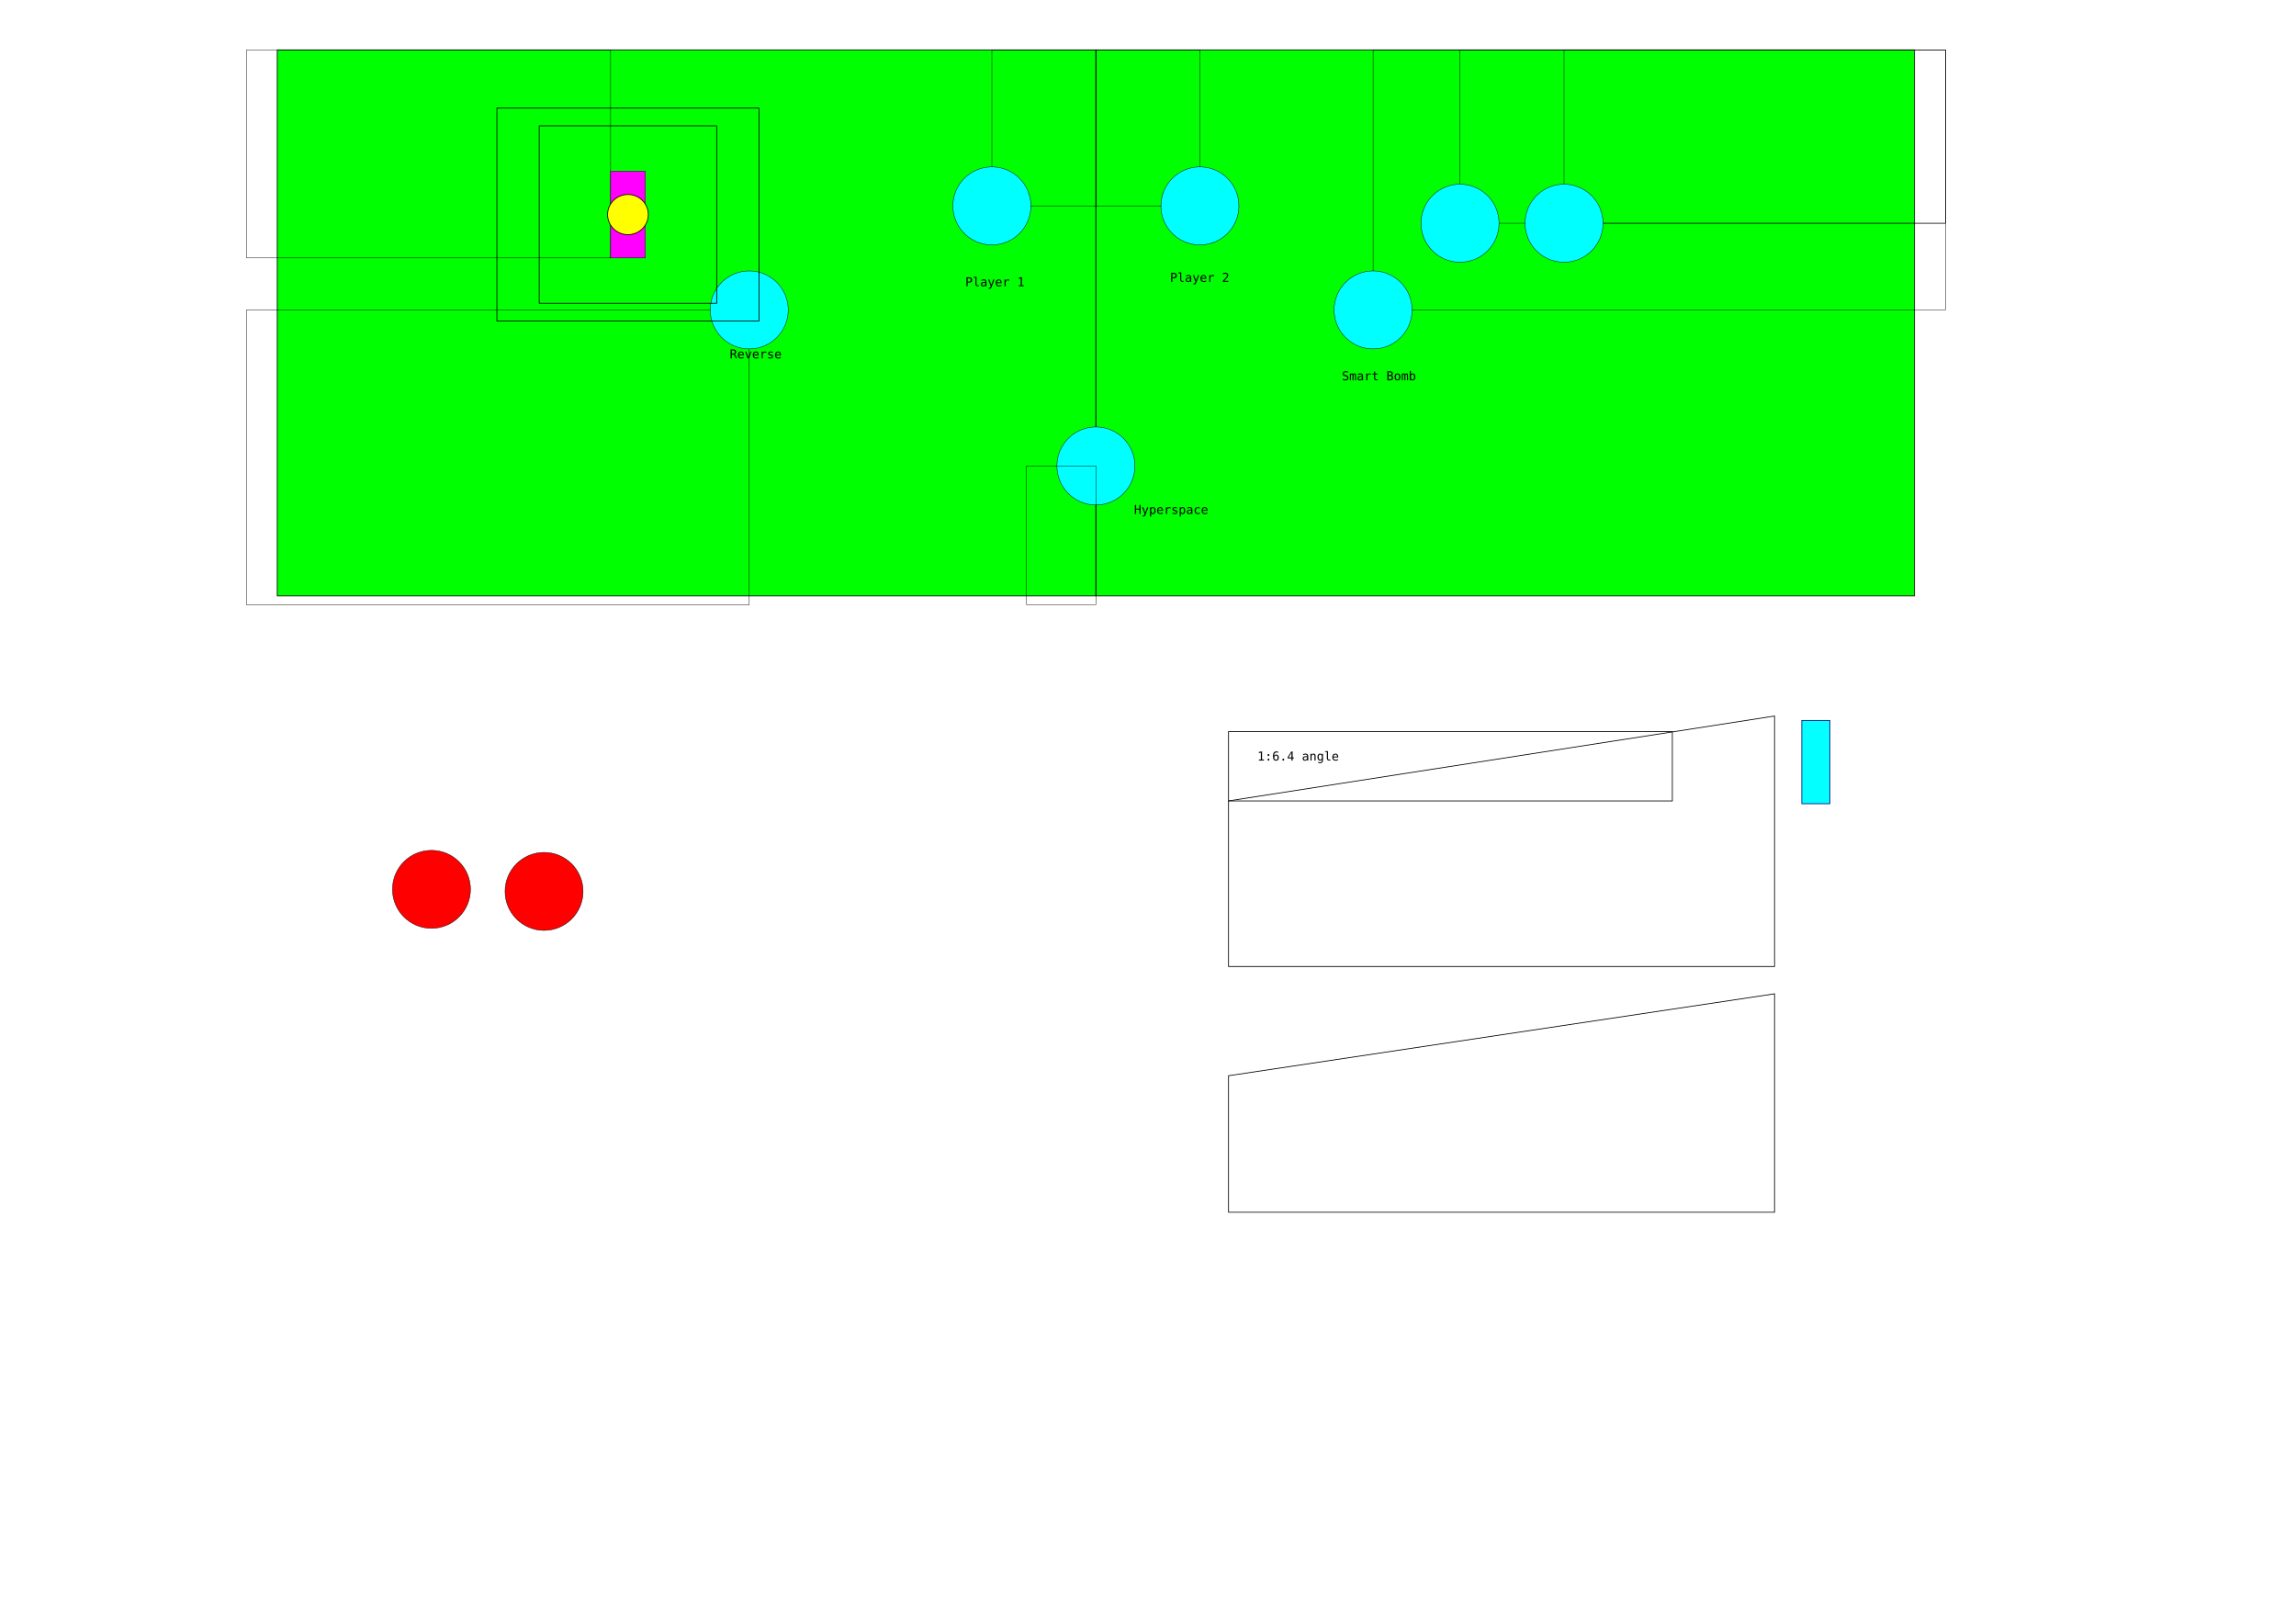
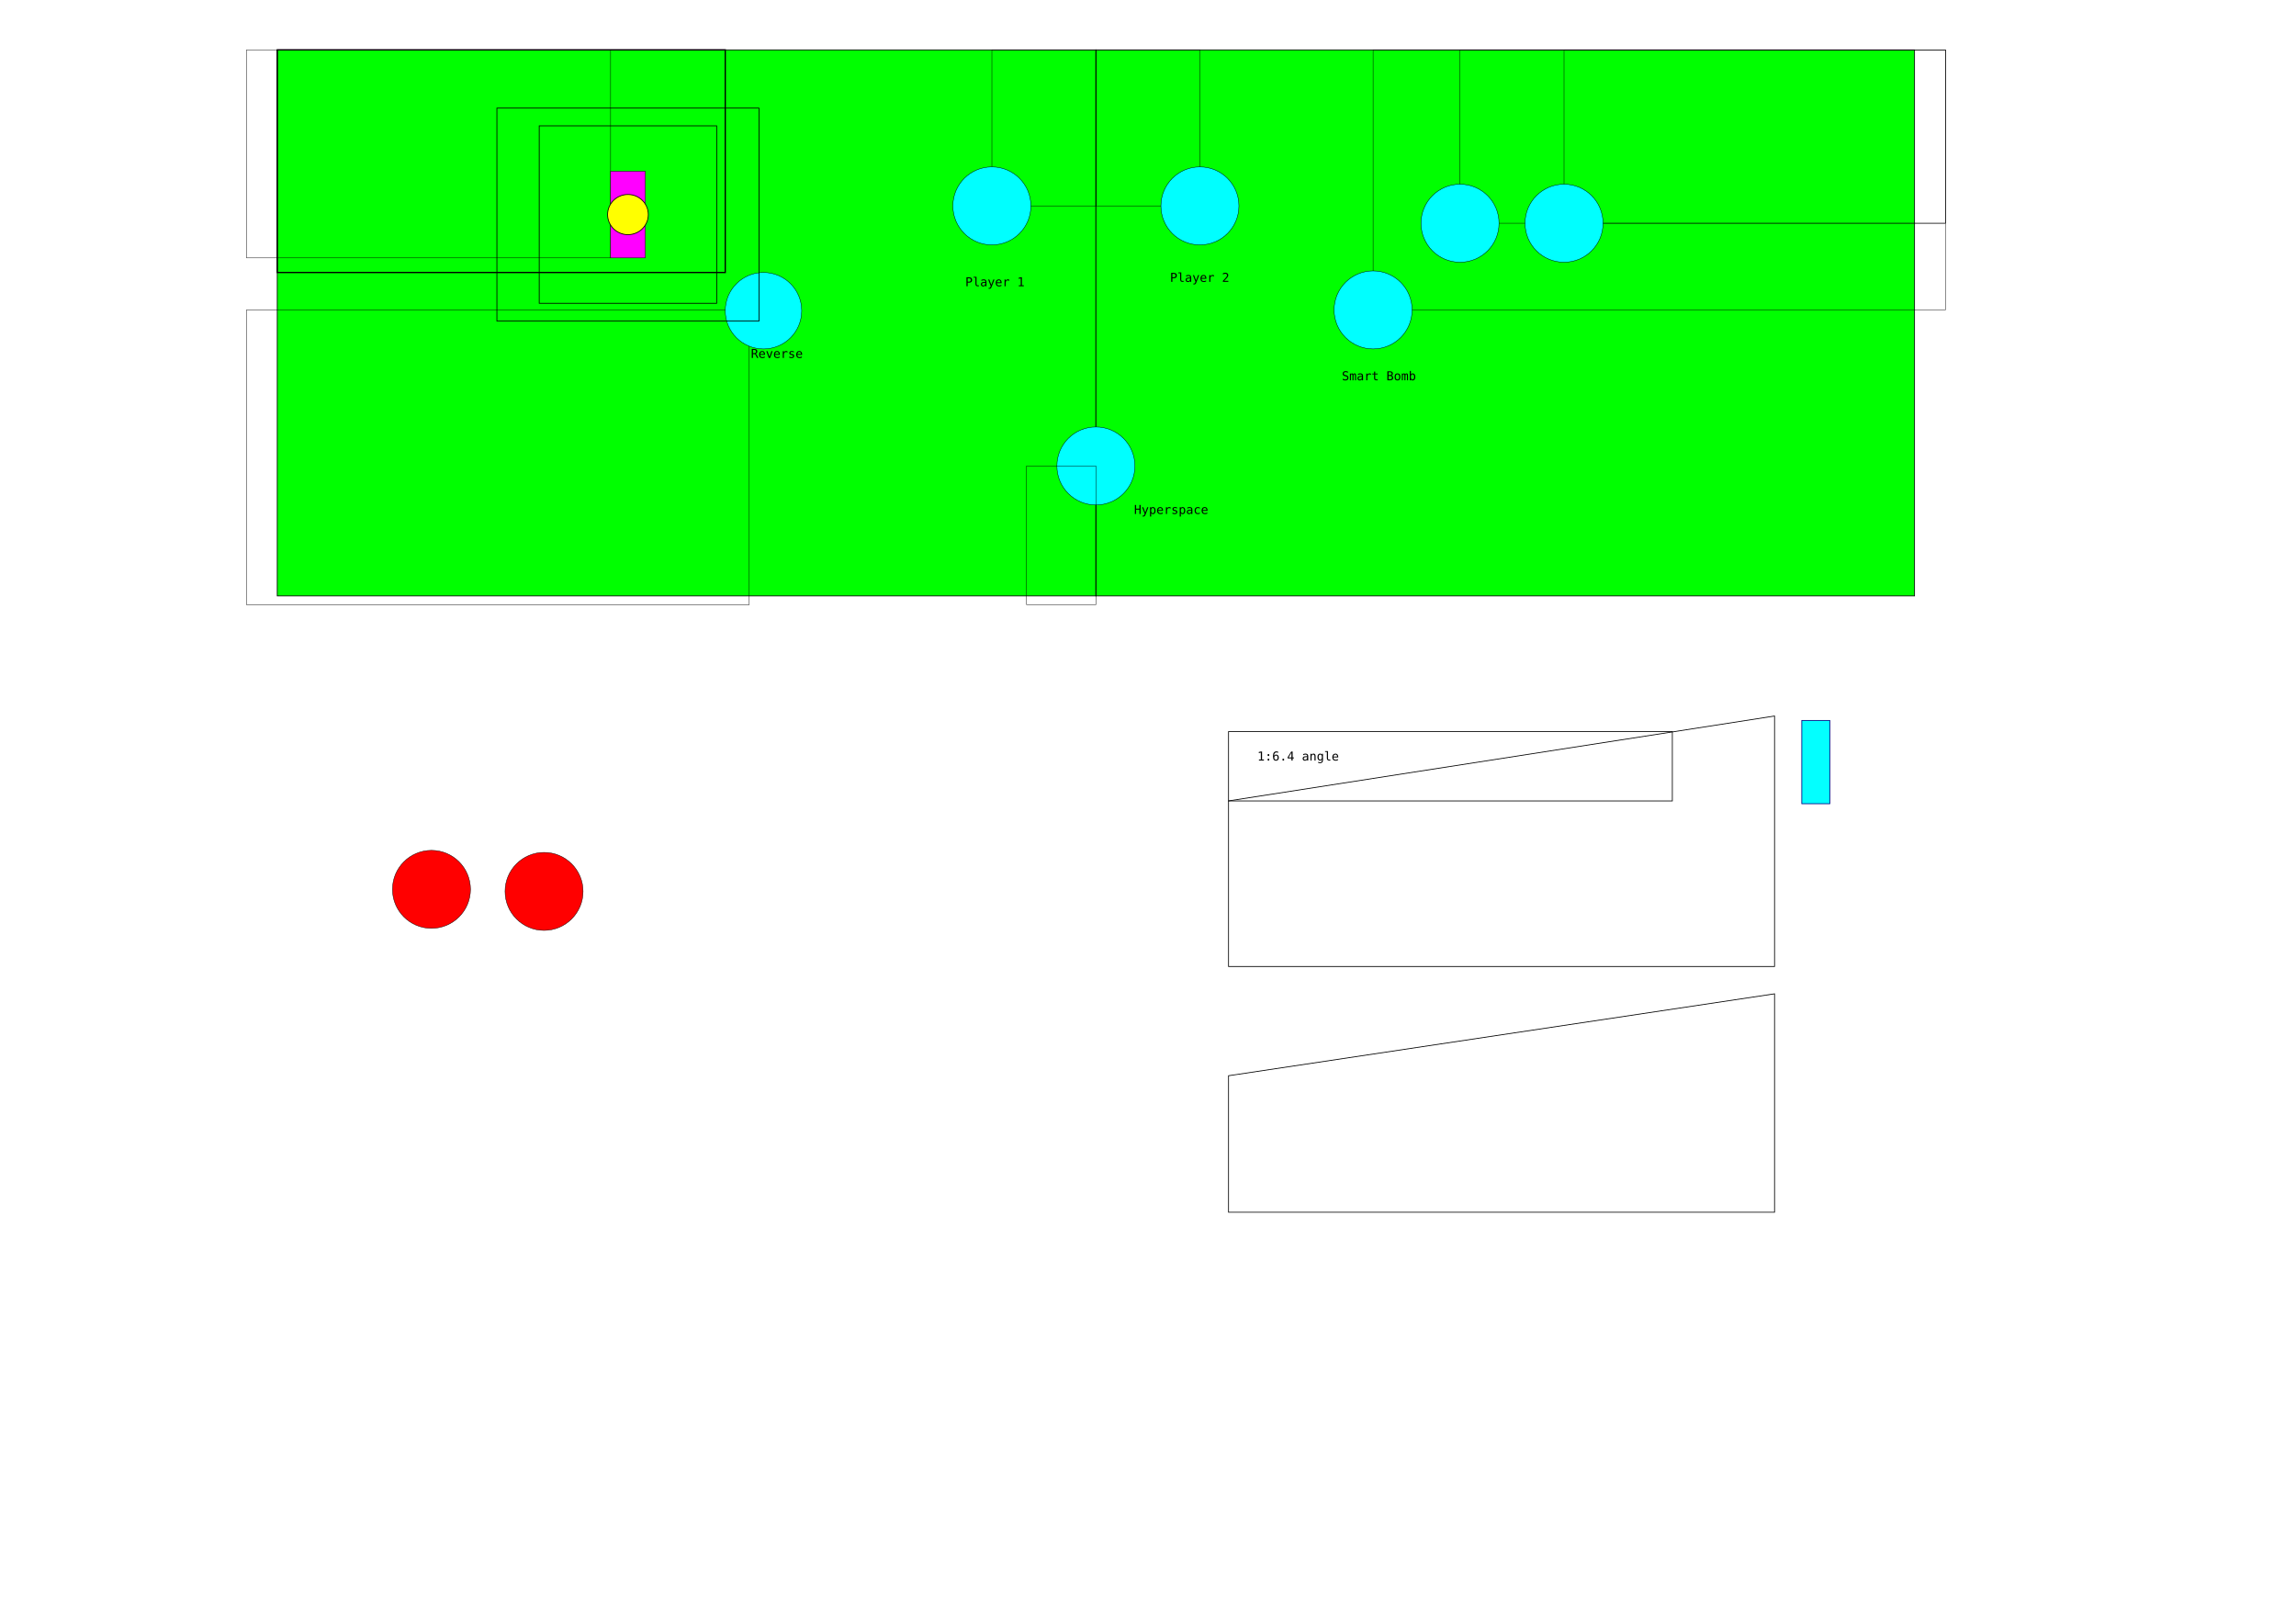
<svg xmlns="http://www.w3.org/2000/svg" width="2979.921" height="2104.724" id="svg2" version="1.1">
  <defs id="defs4" />
  <g id="layer1" transform="translate(0,1052.363)">
    <rect style="fill:#00ff00;stroke:#000000;stroke-width:1" id="rect3032" width="1062.492" height="708.661" x="359.853" y="-987.639" />
    <rect y="-987.639" x="1422.345" height="708.661" width="1062.492" id="rect3034" style="fill:#00ff00;stroke:#000000;stroke-width:1" />
    <path style="fill:#ff0000;stroke:#000000;stroke-width:0.427;stroke-miterlimit:4;stroke-opacity:1;stroke-dasharray:none" id="path3756" d="m 320,1104.724 c 0,22.091 -17.909,40 -40,40 -22.091,0 -40,-17.909 -40,-40 0,-22.091 17.909,-40 40,-40 22.091,0 40,17.909 40,40 z" transform="matrix(1.265615,0,0,1.265621,205.6277,-1296.347)" />
    <path transform="matrix(1.265615,0,0,1.265621,351.7645,-1293.67)" d="m 320,1104.724 c 0,22.091 -17.909,40 -40,40 -22.091,0 -40,-17.909 -40,-40 0,-22.091 17.909,-40 40,-40 22.091,0 40,17.909 40,40 z" id="path3758" style="fill:#ff0000;stroke:#000000;stroke-width:0.427;stroke-miterlimit:4;stroke-opacity:1;stroke-dasharray:none" />
    <rect style="fill:none;stroke:#000000;stroke-width:0.54;stroke-miterlimit:4;stroke-opacity:1;stroke-dasharray:none" id="rect2992" width="472.5" height="269.995" x="320" y="-987.639" />
-     <rect y="-987.639" x="1782.113" height="337.494" width="742.809" id="rect2996" style="fill:none;stroke:#000000;stroke-width:0.54;stroke-miterlimit:4;stroke-opacity:1;stroke-dasharray:none" />
+     <rect y="-987.639" x="1782.113" height="337.494" width="742.809" id="orig-smart" style="fill:none;stroke:#000000;stroke-width:0.54;stroke-miterlimit:4;stroke-opacity:1;stroke-dasharray:none" />
    <rect style="fill:none;stroke:#000000;stroke-width:0.54;stroke-miterlimit:4;stroke-opacity:1;stroke-dasharray:none" id="rect2998" width="630" height="224.995" x="1894.922" y="-987.639" />
    <rect y="-987.639" x="2029.922" height="224.995" width="495" id="rect3000" style="fill:none;stroke:#000000;stroke-width:0.54;stroke-miterlimit:4;stroke-opacity:1;stroke-dasharray:none" />
-     <rect style="fill:none;stroke:#000000;stroke-width:0.54;stroke-miterlimit:4;stroke-opacity:1;stroke-dasharray:none" id="rect3012" width="382.5" height="652.494" x="-650.139" y="-972.416" transform="matrix(0,1,-1,0,0,0)" />
+     <rect style="fill:none;stroke:#000000;stroke-width:0.54;stroke-miterlimit:4;stroke-opacity:1;stroke-dasharray:none" id="orig-reverse" width="382.5" height="652.494" x="-650.139" y="-972.416" transform="matrix(0,1,-1,0,0,0)" />
    <rect transform="matrix(0,1,-1,0,0,0)" y="-837.499" x="-830.146" height="44.999" width="112.502" id="rect3018" style="fill:#ff00ff;stroke:#000000;stroke-width:0.54;stroke-miterlimit:4;stroke-opacity:1;stroke-dasharray:none" />
-     <path transform="matrix(1.265615,0,0,1.265621,618.0441,-2048.302)" d="m 320,1104.724 c 0,22.091 -17.909,40 -40,40 -22.091,0 -40,-17.909 -40,-40 0,-22.091 17.909,-40 40,-40 22.091,0 40,17.909 40,40 z" id="path3020" style="fill:#00ffff;stroke:#000000;stroke-width:0.427;stroke-miterlimit:4;stroke-opacity:1;stroke-dasharray:none" />
+     <path transform="matrix(1.240157,0,0,1.240158,643.6571,-2019.153)" d="m 320,1104.724 a 40,40 0 1 1 -80,0 40,40 0 1 1 80,0 z" id="path3020" style="fill:#00ffff;stroke:#000000;stroke-width:0.427;stroke-miterlimit:4;stroke-opacity:1;stroke-dasharray:none" />
    <path transform="matrix(1.265615,0,0,1.265621,1067.973,-1845.802)" d="m 320,1104.724 c 0,22.091 -17.909,40 -40,40 -22.091,0 -40,-17.909 -40,-40 0,-22.091 17.909,-40 40,-40 22.091,0 40,17.909 40,40 z" id="path3022" style="fill:#00ffff;stroke:#000000;stroke-width:0.427;stroke-miterlimit:4;stroke-opacity:1;stroke-dasharray:none" />
    <rect style="fill:none;stroke:#000000;stroke-width:0.54;stroke-miterlimit:4;stroke-opacity:1;stroke-dasharray:none" id="rect3024" width="202.5" height="134.996" x="-987.639" y="1287.349" transform="matrix(0,1,1,0,0,0)" />
    <path style="fill:#00ffff;stroke:#000000;stroke-width:0.427;stroke-miterlimit:4;stroke-opacity:1;stroke-dasharray:none" id="path3028" d="m 320,1104.724 c 0,22.091 -17.909,40 -40,40 -22.091,0 -40,-17.909 -40,-40 0,-22.091 17.909,-40 40,-40 22.091,0 40,17.909 40,40 z" transform="matrix(-1.265615,0,0,1.265621,1641.722,-2183.302)" />
    <path style="fill:#00ffff;stroke:#000000;stroke-width:0.427;stroke-miterlimit:4;stroke-opacity:1;stroke-dasharray:none" id="path3004" d="m 320,1104.724 c 0,22.091 -17.909,40 -40,40 -22.091,0 -40,-17.909 -40,-40 0,-22.091 17.909,-40 40,-40 22.091,0 40,17.909 40,40 z" transform="matrix(1.265615,0,0,1.265621,1427.741,-2048.307)" />
    <text xml:space="preserve" style="font-size:16px;font-style:normal;font-variant:normal;font-weight:normal;font-stretch:normal;line-height:125%;letter-spacing:0px;word-spacing:0px;fill:#000000;fill-opacity:1;stroke:none;font-family:DejaVu Sans Mono;-inkscape-font-specification:DejaVu Sans Mono" x="1741.503" y="-558.832" id="text3006">
      <tspan id="tspan3008" x="1741.503" y="-558.832">Smart Bomb</tspan>
    </text>
    <path transform="matrix(1.265615,0,0,1.265621,1540.55,-2160.807)" d="m 320,1104.724 c 0,22.091 -17.909,40 -40,40 -22.091,0 -40,-17.909 -40,-40 0,-22.091 17.909,-40 40,-40 22.091,0 40,17.909 40,40 z" id="path3010" style="fill:#00ffff;stroke:#000000;stroke-width:0.427;stroke-miterlimit:4;stroke-opacity:1;stroke-dasharray:none" />
    <path style="fill:#00ffff;stroke:#000000;stroke-width:0.427;stroke-miterlimit:4;stroke-opacity:1;stroke-dasharray:none" id="path3012" d="m 320,1104.724 c 0,22.091 -17.909,40 -40,40 -22.091,0 -40,-17.909 -40,-40 0,-22.091 17.909,-40 40,-40 22.091,0 40,17.909 40,40 z" transform="matrix(1.265615,0,0,1.265621,1675.55,-2160.807)" />
    <rect transform="matrix(0,1,-1,0,0,0)" y="-1557.341" x="-987.639" height="134.996" width="202.5" id="rect3014" style="fill:none;stroke:#000000;stroke-width:0.54;stroke-miterlimit:4;stroke-opacity:1;stroke-dasharray:none" />
    <path transform="matrix(1.265615,0,0,1.265621,1202.968,-2183.302)" d="m 320,1104.724 c 0,22.091 -17.909,40 -40,40 -22.091,0 -40,-17.909 -40,-40 0,-22.091 17.909,-40 40,-40 22.091,0 40,17.909 40,40 z" id="path3016" style="fill:#00ffff;stroke:#000000;stroke-width:0.427;stroke-miterlimit:4;stroke-opacity:1;stroke-dasharray:none" />
    <text id="text3018" y="-680.843" x="1252.782" style="font-size:16px;font-style:normal;font-variant:normal;font-weight:normal;font-stretch:normal;line-height:125%;letter-spacing:0px;word-spacing:0px;fill:#000000;fill-opacity:1;stroke:none;font-family:DejaVu Sans Mono;-inkscape-font-specification:DejaVu Sans Mono" xml:space="preserve">
      <tspan y="-680.843" x="1252.782" id="tspan3020">Player 1</tspan>
    </text>
    <text xml:space="preserve" style="font-size:16px;font-style:normal;font-variant:normal;font-weight:normal;font-stretch:normal;line-height:125%;letter-spacing:0px;word-spacing:0px;fill:#000000;fill-opacity:1;stroke:none;font-family:DejaVu Sans Mono;-inkscape-font-specification:DejaVu Sans Mono" x="1518.496" y="-686.558" id="text3022">
      <tspan x="1518.496" y="-686.558" id="tspan3026">Player 2</tspan>
    </text>
-     <rect style="fill:none;stroke:#000000;stroke-width:0.54;stroke-miterlimit:4;stroke-opacity:1;stroke-dasharray:none" id="rect3030" width="90" height="180" x="1332.345" y="-447.639" />
-     <text xml:space="preserve" style="font-size:16px;font-style:normal;font-variant:normal;font-weight:normal;font-stretch:normal;line-height:125%;letter-spacing:0px;word-spacing:0px;fill:#000000;fill-opacity:1;stroke:none;font-family:DejaVu Sans Mono;-inkscape-font-specification:DejaVu Sans Mono" x="947.119" y="-587.272" id="text3032">
-       <tspan id="tspan3034" x="947.119" y="-587.272">Reverse</tspan>
+     <rect style="fill:none;stroke:#000000;stroke-width:0.54;stroke-miterlimit:4;stroke-opacity:1;stroke-dasharray:none" id="orig-hyp" width="90" height="180" x="1332.345" y="-447.639" />
+     <text xml:space="preserve" style="font-size:16px;font-style:normal;font-variant:normal;font-weight:normal;font-stretch:normal;line-height:125%;letter-spacing:0px;word-spacing:0px;fill:#000000;fill-opacity:1;stroke:none;font-family:DejaVu Sans Mono;-inkscape-font-specification:DejaVu Sans Mono" x="974.567" y="-587.85" id="text3032">
+       <tspan id="tspan3034" x="974.567" y="-587.85">Reverse</tspan>
    </text>
    <text id="text3036" y="-385.35" x="1471.852" style="font-size:16px;font-style:normal;font-variant:normal;font-weight:normal;font-stretch:normal;line-height:125%;letter-spacing:0px;word-spacing:0px;fill:#000000;fill-opacity:1;stroke:none;font-family:DejaVu Sans Mono;-inkscape-font-specification:DejaVu Sans Mono" xml:space="preserve">
      <tspan y="-385.35" x="1471.852" id="tspan3038">Hyperspace</tspan>
    </text>
    <path style="fill:#ffff00;fill-opacity:1;stroke:#000000;stroke-opacity:1" id="path3036" d="m 1000,274.367 c 0,14.399 -11.832,26.071 -26.429,26.071 -14.596,0 -26.429,-11.673 -26.429,-26.071 0,-14.399 11.832,-26.071 26.429,-26.071 14.596,0 26.429,11.673 26.429,26.071 z" transform="translate(-158.5719,-1048.263)" />
-     <rect style="fill:none;stroke:#000000;stroke-opacity:1" id="rect3038" width="230.315" height="230.315" x="699.842" y="-889.053" />
-     <rect style="fill:none;stroke:#000000;stroke-width:1;stroke-opacity:1" id="rect3040" width="340.157" height="276.378" x="644.921" y="-912.084" />
+     <rect style="fill:none;stroke:#000000;stroke-opacity:1" id="sanwa-plastic" width="230.315" height="230.315" x="699.842" y="-889.053" />
+     <rect style="fill:none;stroke:#000000;stroke-width:1;stroke-opacity:1" id="sanwa-plate" width="340.157" height="276.378" x="644.921" y="-912.084" />
    <path style="fill:none;stroke:#000000;stroke-width:1;stroke-opacity:1" d="m 1594.488,-12.967 708.662,-110.153 0,325.087 -708.662,0 z" id="rect3042" />
    <rect style="fill:none;stroke:#000000;stroke-opacity:1" id="rect3045" width="576" height="90" x="1594.488" y="-102.917" />
    <text xml:space="preserve" style="font-size:16px;font-style:normal;font-variant:normal;font-weight:normal;font-stretch:normal;line-height:125%;letter-spacing:0px;word-spacing:0px;fill:#000000;fill-opacity:1;stroke:none;font-family:DejaVu Sans Mono;-inkscape-font-specification:DejaVu Sans Mono" x="1631.852" y="-65.35" id="text3047">
      <tspan id="tspan3049" x="1631.852" y="-65.35">1:6.4 angle</tspan>
    </text>
    <rect style="opacity:0.987;fill:#00ffff;fill-opacity:1;fill-rule:nonzero;stroke:#00007f;stroke-width:1;stroke-linecap:butt;stroke-linejoin:miter;stroke-miterlimit:4;stroke-opacity:1;stroke-dasharray:none;stroke-dashoffset:0" id="rect3020" width="36.365" height="108.086" x="2338.503" y="934.968" transform="translate(0,-1052.363)" />
    <path id="path3023" d="m 1594.488,343.7 708.661,-106.299 0,283.465 -708.661,0 z" style="fill:none;stroke:#000000;stroke-width:1;stroke-opacity:1" />
+     <rect style="fill:none;stroke:#000000;stroke-width:1.677;stroke-miterlimit:4;stroke-opacity:1;stroke-dasharray:none" id="new-reverse-top-left" width="581.451" height="288.904" x="359.844" y="-987.631" />
  </g>
</svg>
